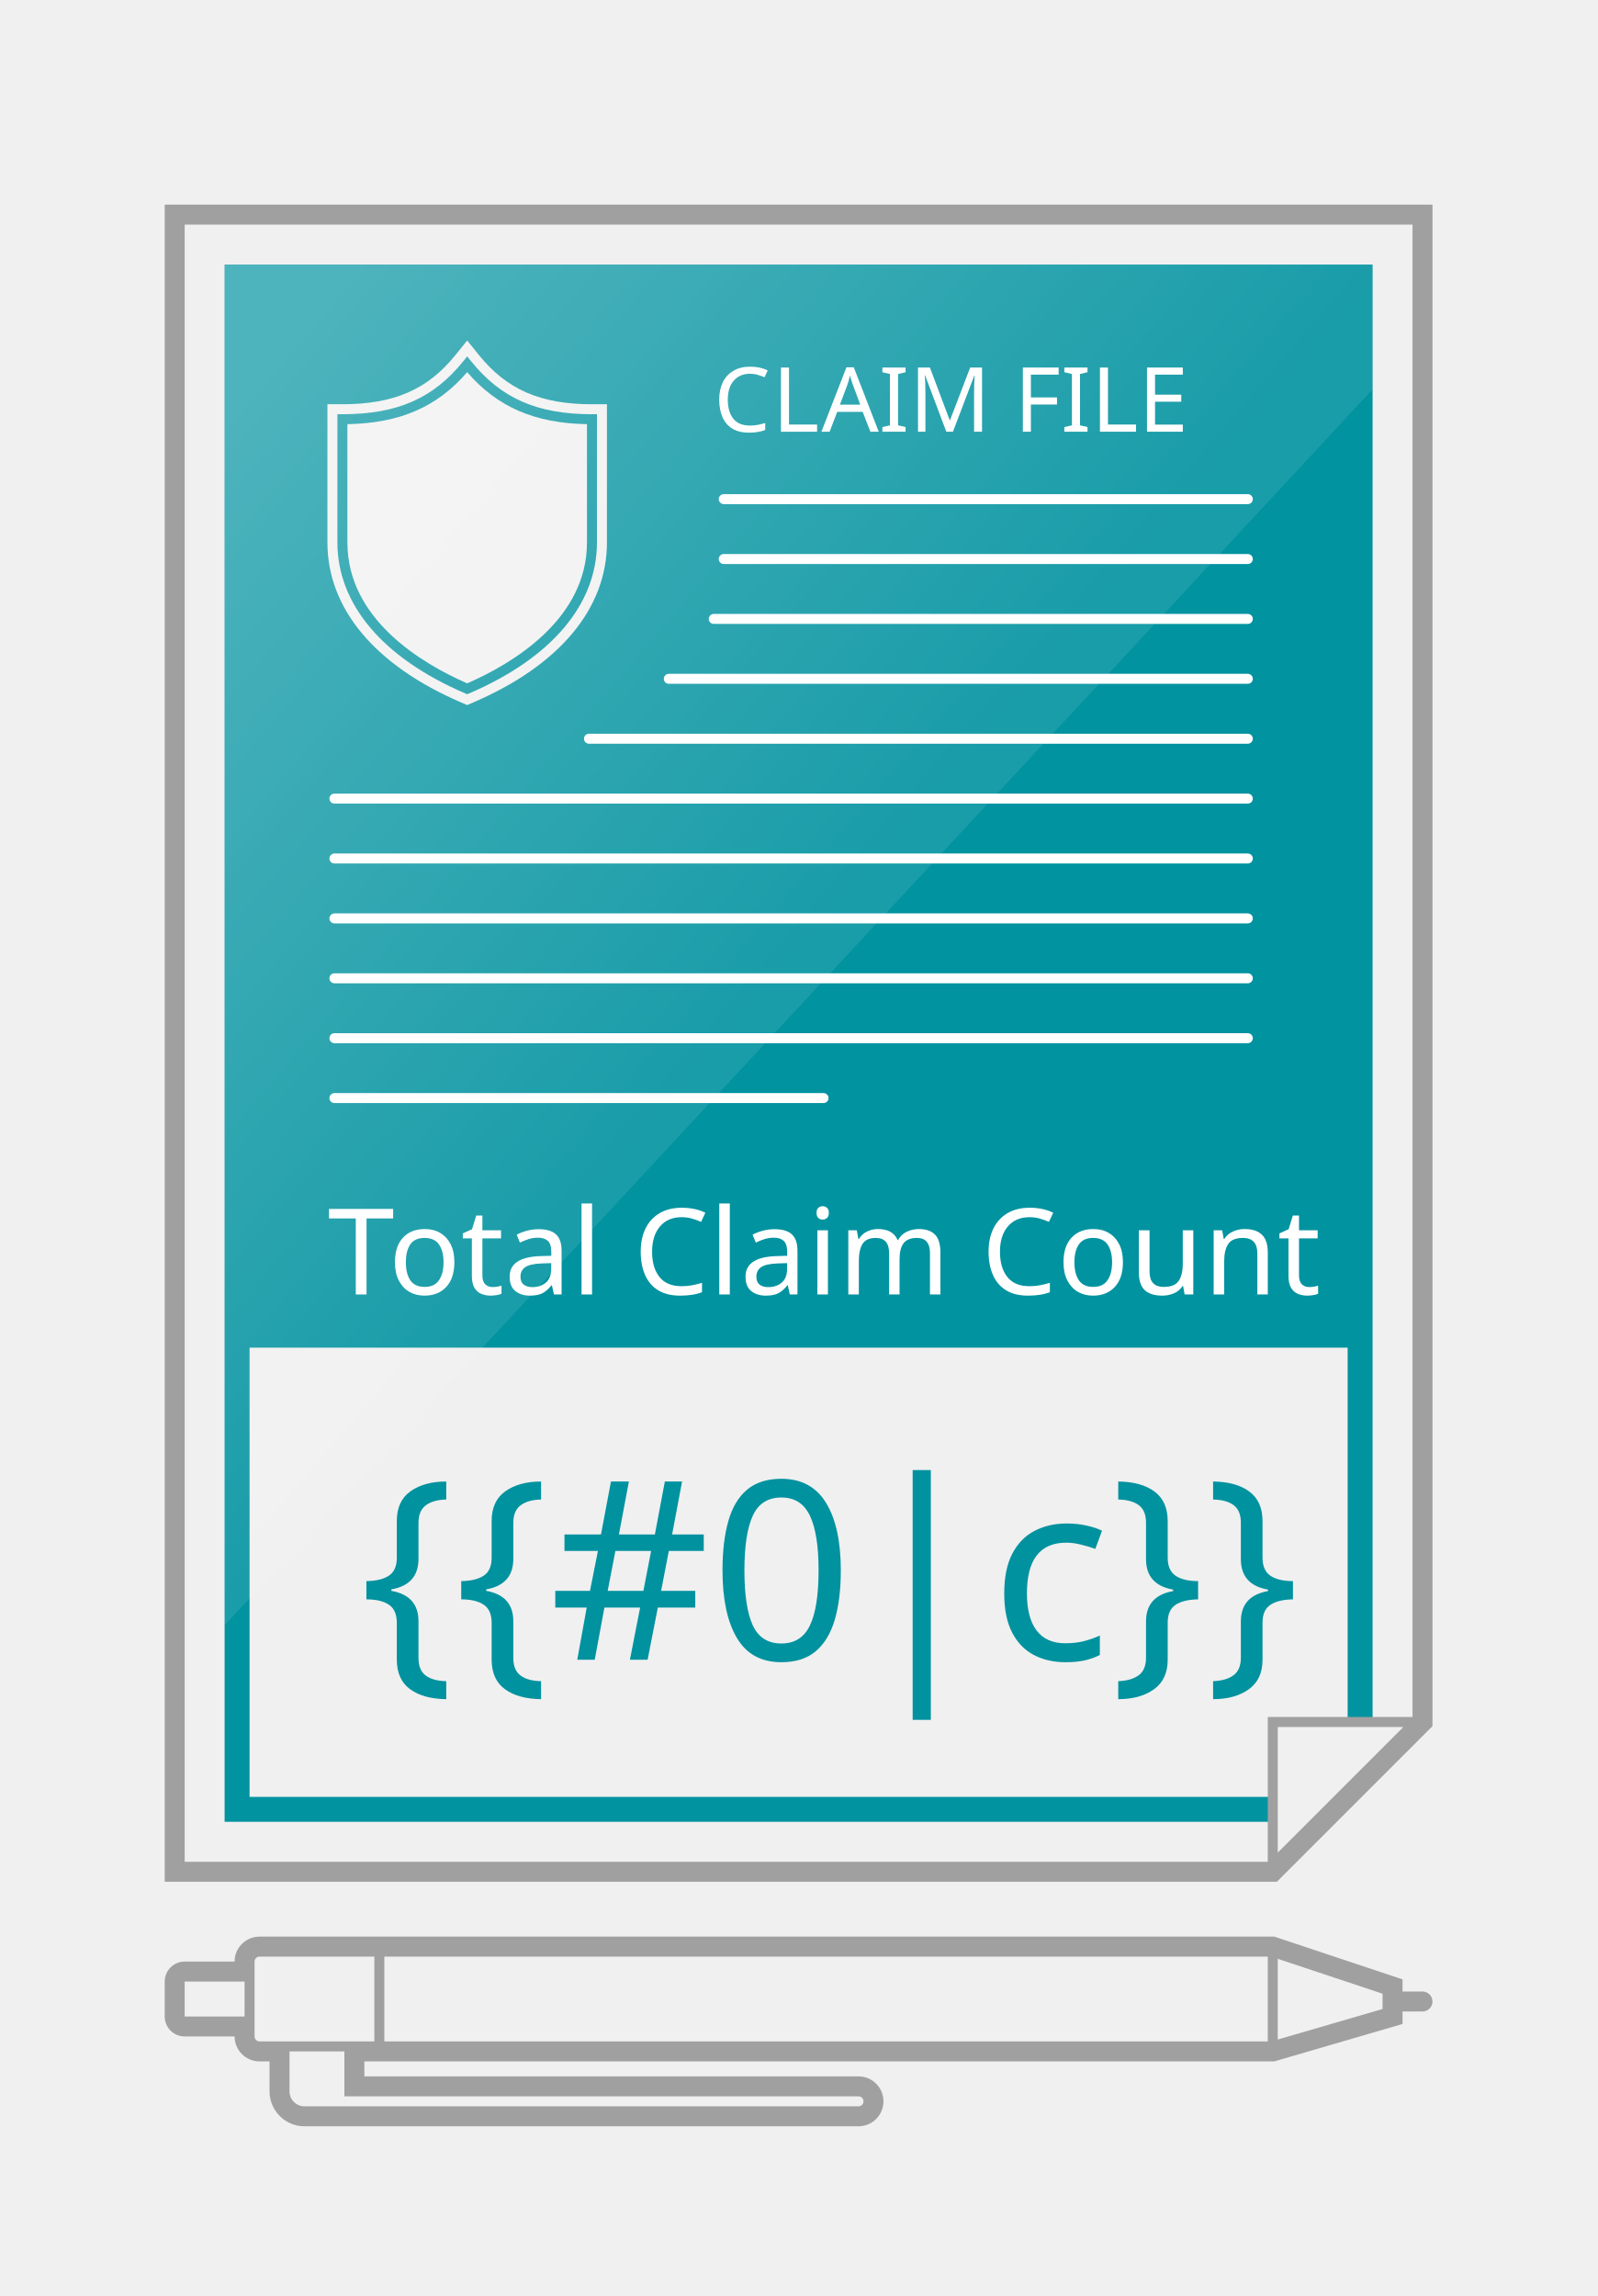
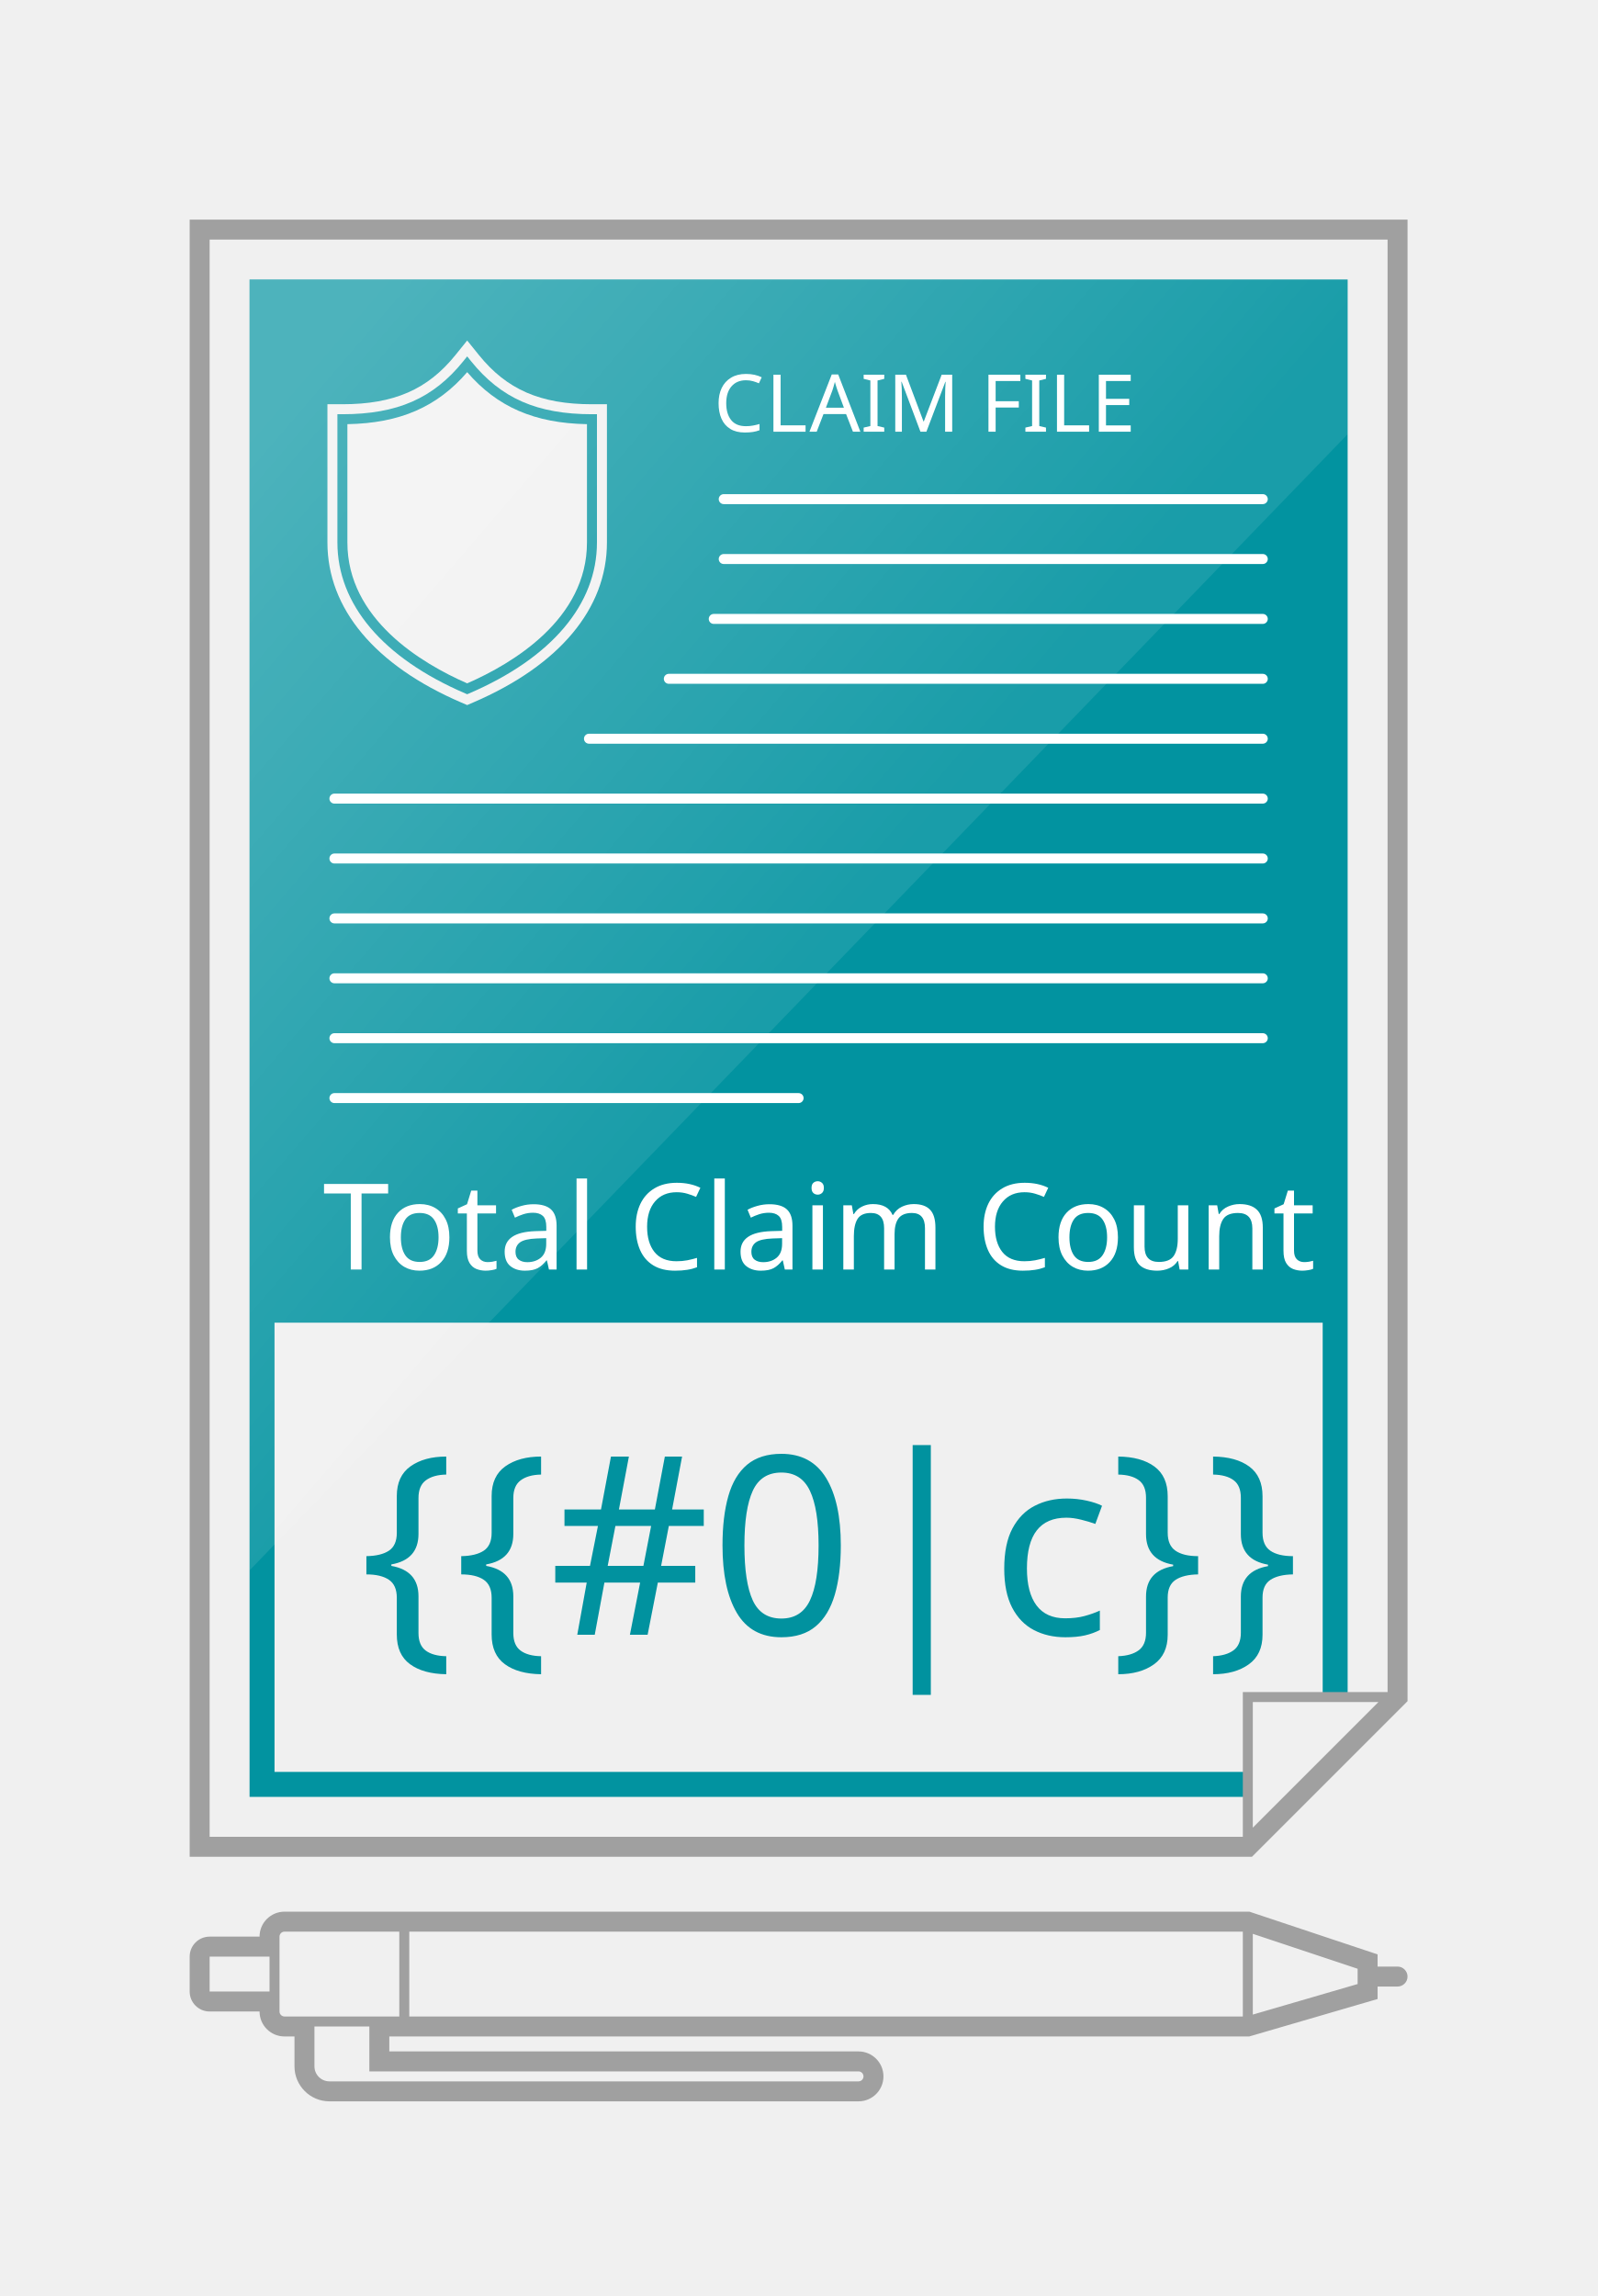
<svg xmlns="http://www.w3.org/2000/svg" version="1.1" id="TotalClaimCount_x5F_KeyValue" x="0px" y="0px" viewBox="0 0 320 460" style="enable-background:new 0 0 320 460;" xml:space="preserve">
  <style type="text/css">
	.st0{fill:#A0A0A0;}
	.st1{fill:#0293A0;}
	.st2{fill:#FFFFFF;}
	.st3{fill:#01929F;}
	.st4{font-family:'Roboto-Bold';}
	.st5{font-size:50px;}
	.st6{font-family:'Roboto-Medium';}
	.st7{font-size:24px;}
	.st8{letter-spacing:-2;}
	.st9{font-family:'Roboto-Regular';}
- 	.st10{font-size:18px;}
- 	.st11{opacity:0.3;fill:url(#shine_00000043440419316794757140000013833722182530557375_);}
+ 	.st10{font-size:16px;}
+ 	.st11{opacity:0.3;fill:url(#shine_00000116234367404640633590000018000274893446879931_);}
</style>
-   <path id="pen_00000094605385826061475610000012575106419574839440_" class="st0" d="M285,399h-4v-2.44L255.32,388H52  c-2.76,0-5,2.24-5,5H37c-2.21,0-4,1.79-4,4v7c0,2.21,1.79,4,4,4h10c0,2.76,2.24,5,5,5h2v6c0,3.86,3.14,7,7,7h111c2.76,0,5-2.24,5-5  s-2.24-5-5-5H73v-3h182.29l25.71-7.5V403h4c1.1,0,2-0.9,2-2S286.1,399,285,399z M254,409H77v-17h177V409z M37,404v-7h12v7H37z   M172,420c0.55,0,1,0.45,1,1s-0.45,1-1,1H61c-1.65,0-3-1.35-3-3v-8h11v9H172z M52,409c-0.55,0-1-0.45-1-1v-15c0-0.55,0.45-1,1-1h23  v17H52z M277,402.5l-21,6.12v-16.18l21,7V402.5z" />
-   <path id="colored_background_00000035499280916291187270000009756648881649768835_" class="st1" d="M45,53v312h210v-5H50v-90h220v75  h5V53H45z M121.6,108.68c0,13.25-9.52,24.64-26.82,32.07l-1.18,0.51l-1.18-0.51c-17.29-7.43-26.82-18.82-26.82-32.07V80.99h3  c10.31,0,17.09-2.95,22.66-9.87l2.34-2.9l2.34,2.9c5.58,6.92,12.35,9.87,22.66,9.87h3V108.68z" />
-   <g id="shield_00000181770072328571773300000010284607038891999414_">
+   <path id="pen_00000046327032887550679610000010739904521823336320_" class="st0" d="M280,394h-4v-2.44L250.32,383H57  c-2.76,0-5,2.24-5,5H42c-2.21,0-4,1.79-4,4v7c0,2.21,1.79,4,4,4h10c0,2.76,2.24,5,5,5h2v6c0,3.86,3.14,7,7,7h106c2.76,0,5-2.24,5-5  s-2.24-5-5-5H78v-3h172.29l25.71-7.5V398h4c1.1,0,2-0.9,2-2S281.1,394,280,394z M249,404H82v-17h167V404z M42,399v-7h12v7H42z   M172,415c0.55,0,1,0.45,1,1s-0.45,1-1,1H66c-1.65,0-3-1.35-3-3v-8h11v9H172z M57,404c-0.55,0-1-0.45-1-1v-15c0-0.55,0.45-1,1-1h23  v17H57z M272,397.5l-21,6.12v-16.18l21,7V397.5z" />
+   <path id="colored_background_00000022518308959999409290000000109269336357569155_" class="st1" d="M50,56v304h200v-5H55v-90h210v75  h5V56H50z M121.6,108.68c0,13.25-9.52,24.64-26.82,32.07l-1.18,0.51l-1.18-0.51c-17.29-7.43-26.82-18.82-26.82-32.07V80.99h3  c10.31,0,17.09-2.95,22.66-9.87l2.34-2.9l2.34,2.9c5.58,6.92,12.35,9.87,22.66,9.87h3V108.68z" />
+   <g id="shield_00000121969415015371265700000008444672012832039558_">
    <path class="st1" d="M93.6,139.09l-0.4-0.17c-16.51-7.1-25.6-17.84-25.6-30.24V82.99h1c10.98,0,18.22-3.18,24.22-10.62l0.78-0.97   l0.78,0.97c6,7.44,13.24,10.62,24.22,10.62h1v25.69c0,12.4-9.09,23.14-25.6,30.24L93.6,139.09z M69.6,84.98v23.7   c0,15.36,14.85,24.23,24,28.23c9.15-4,24-12.87,24-28.23v-23.7c-10.5-0.19-17.98-3.44-24-10.42C87.58,81.55,80.1,84.79,69.6,84.98z   " />
  </g>
-   <g id="lines_00000033364178361616493530000005461888113196516483_">
-     <path class="st2" d="M165,219H67c-0.55,0-1,0.45-1,1s0.45,1,1,1h98c0.55,0,1-0.45,1-1S165.55,219,165,219z" />
-     <path class="st2" d="M250,207H67c-0.55,0-1,0.45-1,1s0.45,1,1,1h183c0.55,0,1-0.45,1-1S250.55,207,250,207z" />
-     <path class="st2" d="M250,195H67c-0.55,0-1,0.45-1,1s0.45,1,1,1h183c0.55,0,1-0.45,1-1S250.55,195,250,195z" />
-     <path class="st2" d="M250,183H67c-0.55,0-1,0.45-1,1s0.45,1,1,1h183c0.55,0,1-0.45,1-1S250.55,183,250,183z" />
-     <path class="st2" d="M250,171H67c-0.55,0-1,0.45-1,1s0.45,1,1,1h183c0.55,0,1-0.45,1-1S250.55,171,250,171z" />
-     <path class="st2" d="M250,159H67c-0.55,0-1,0.45-1,1s0.45,1,1,1h183c0.55,0,1-0.45,1-1S250.55,159,250,159z" />
-     <path class="st2" d="M250,147H118c-0.55,0-1,0.45-1,1s0.45,1,1,1h132c0.55,0,1-0.45,1-1S250.55,147,250,147z" />
-     <path class="st2" d="M250,135H134c-0.55,0-1,0.45-1,1s0.45,1,1,1h116c0.55,0,1-0.45,1-1S250.55,135,250,135z" />
-     <path class="st2" d="M250,123H143c-0.55,0-1,0.45-1,1s0.45,1,1,1h107c0.55,0,1-0.45,1-1S250.55,123,250,123z" />
-     <path class="st2" d="M250,111H145c-0.55,0-1,0.45-1,1s0.45,1,1,1h105c0.55,0,1-0.45,1-1S250.55,111,250,111z" />
-     <path class="st2" d="M145,101h105c0.55,0,1-0.45,1-1s-0.45-1-1-1H145c-0.55,0-1,0.45-1,1S144.45,101,145,101z" />
+   <g id="lines_00000142164081807146716850000010995291454725586326_">
+     <path class="st2" d="M160,219H67c-0.55,0-1,0.45-1,1s0.45,1,1,1h93c0.55,0,1-0.45,1-1S160.55,219,160,219z" />
+     <path class="st2" d="M253,207H67c-0.55,0-1,0.45-1,1s0.45,1,1,1h186c0.55,0,1-0.45,1-1S253.55,207,253,207z" />
+     <path class="st2" d="M253,195H67c-0.55,0-1,0.45-1,1s0.45,1,1,1h186c0.55,0,1-0.45,1-1S253.55,195,253,195z" />
+     <path class="st2" d="M253,183H67c-0.55,0-1,0.45-1,1s0.45,1,1,1h186c0.55,0,1-0.45,1-1S253.55,183,253,183z" />
+     <path class="st2" d="M253,171H67c-0.55,0-1,0.45-1,1s0.45,1,1,1h186c0.55,0,1-0.45,1-1S253.55,171,253,171z" />
+     <path class="st2" d="M253,159H67c-0.55,0-1,0.45-1,1s0.45,1,1,1h186c0.55,0,1-0.45,1-1S253.55,159,253,159z" />
+     <path class="st2" d="M253,147H118c-0.55,0-1,0.45-1,1s0.45,1,1,1h135c0.55,0,1-0.45,1-1S253.55,147,253,147z" />
+     <path class="st2" d="M253,135H134c-0.55,0-1,0.45-1,1s0.45,1,1,1h119c0.55,0,1-0.45,1-1S253.55,135,253,135z" />
+     <path class="st2" d="M253,123H143c-0.55,0-1,0.45-1,1s0.45,1,1,1h110c0.55,0,1-0.45,1-1S253.55,123,253,123z" />
+     <path class="st2" d="M253,111H145c-0.55,0-1,0.45-1,1s0.45,1,1,1h108c0.55,0,1-0.45,1-1S253.55,111,253,111z" />
+     <path class="st2" d="M145,101h108c0.55,0,1-0.45,1-1s-0.45-1-1-1H145c-0.55,0-1,0.45-1,1S144.45,101,145,101z" />
  </g>
-   <path id="outline_00000083794666637509338190000015070563935243179699_" class="st0" d="M33,41v336h222.83L287,345.83V41H33z M37,45  h246v299h-29v29H37V45z M281.17,346L256,371.17V346H281.17z" />
+   <path id="outline_00000004529060544174205140000006376573770366695808_" class="st0" d="M38,44v328h212.83L282,340.83V44H38z M42,48  h236v291h-29v29H42V48z M276.17,341L251,366.17V341H276.17z" />
  <g id="_x7B__x7B_ta:middle_x7D__x7D_">
    <g id="_x7B__x7B__x23_0_x7C_c_x7D__x7D_">
-       <text transform="matrix(1 0 0 1 72 332.5219)" class="st3 st4 st5">{{#0|c}}</text>
+       <text transform="matrix(1 0 0 1 72 327.5219)" class="st3 st4 st5">{{#0|c}}</text>
    </g>
  </g>
  <g>
-     <text transform="matrix(1 0 0 1 65.6865 259.3447)">
+     <text transform="matrix(1 0 0 1 64.6865 254.3447)">
      <tspan x="0" y="0" class="st2 st6 st7 st8">T</tspan>
      <tspan x="12.13" y="0" class="st2 st6 st7">otal Claim Count</tspan>
    </text>
  </g>
  <g>
    <text transform="matrix(1 0 0 1 143 86.4961)">
      <tspan x="0" y="0" class="st2 st9 st10">C</tspan>
-       <tspan x="11.72" y="0" class="st2 st9 st10">L</tspan>
-       <tspan x="21.57" y="0" class="st2 st9 st10">AIM FILE</tspan>
+       <tspan x="10.41" y="0" class="st2 st9 st10">L</tspan>
+       <tspan x="19.17" y="0" class="st2 st9 st10">AIM FILE</tspan>
    </text>
  </g>
-   <linearGradient id="shine_00000099648132027022485650000007946104105834264726_" gradientUnits="userSpaceOnUse" x1="161.757" y1="190.816" x2="42.017" y2="88.028">
+   <linearGradient id="shine_00000121267285485014912750000004204610988991898559_" gradientUnits="userSpaceOnUse" x1="165.486" y1="190.017" x2="48.055" y2="89.211">
    <stop offset="0" style="stop-color:#FFFFFF;stop-opacity:0.3" />
    <stop offset="1" style="stop-color:#FFFFFF" />
  </linearGradient>
-   <polygon id="shine_00000166661384065485962340000004019122676316808101_" style="opacity:0.3;fill:url(#shine_00000099648132027022485650000007946104105834264726_);" points="  45,325.62 45,53 275,53 275,78 " />
+   <polygon id="shine_00000039094657218915356210000012893133227716162695_" style="opacity:0.3;fill:url(#shine_00000121267285485014912750000004204610988991898559_);" points="  50,314.62 50,56 270,56 270,87 " />
</svg>
